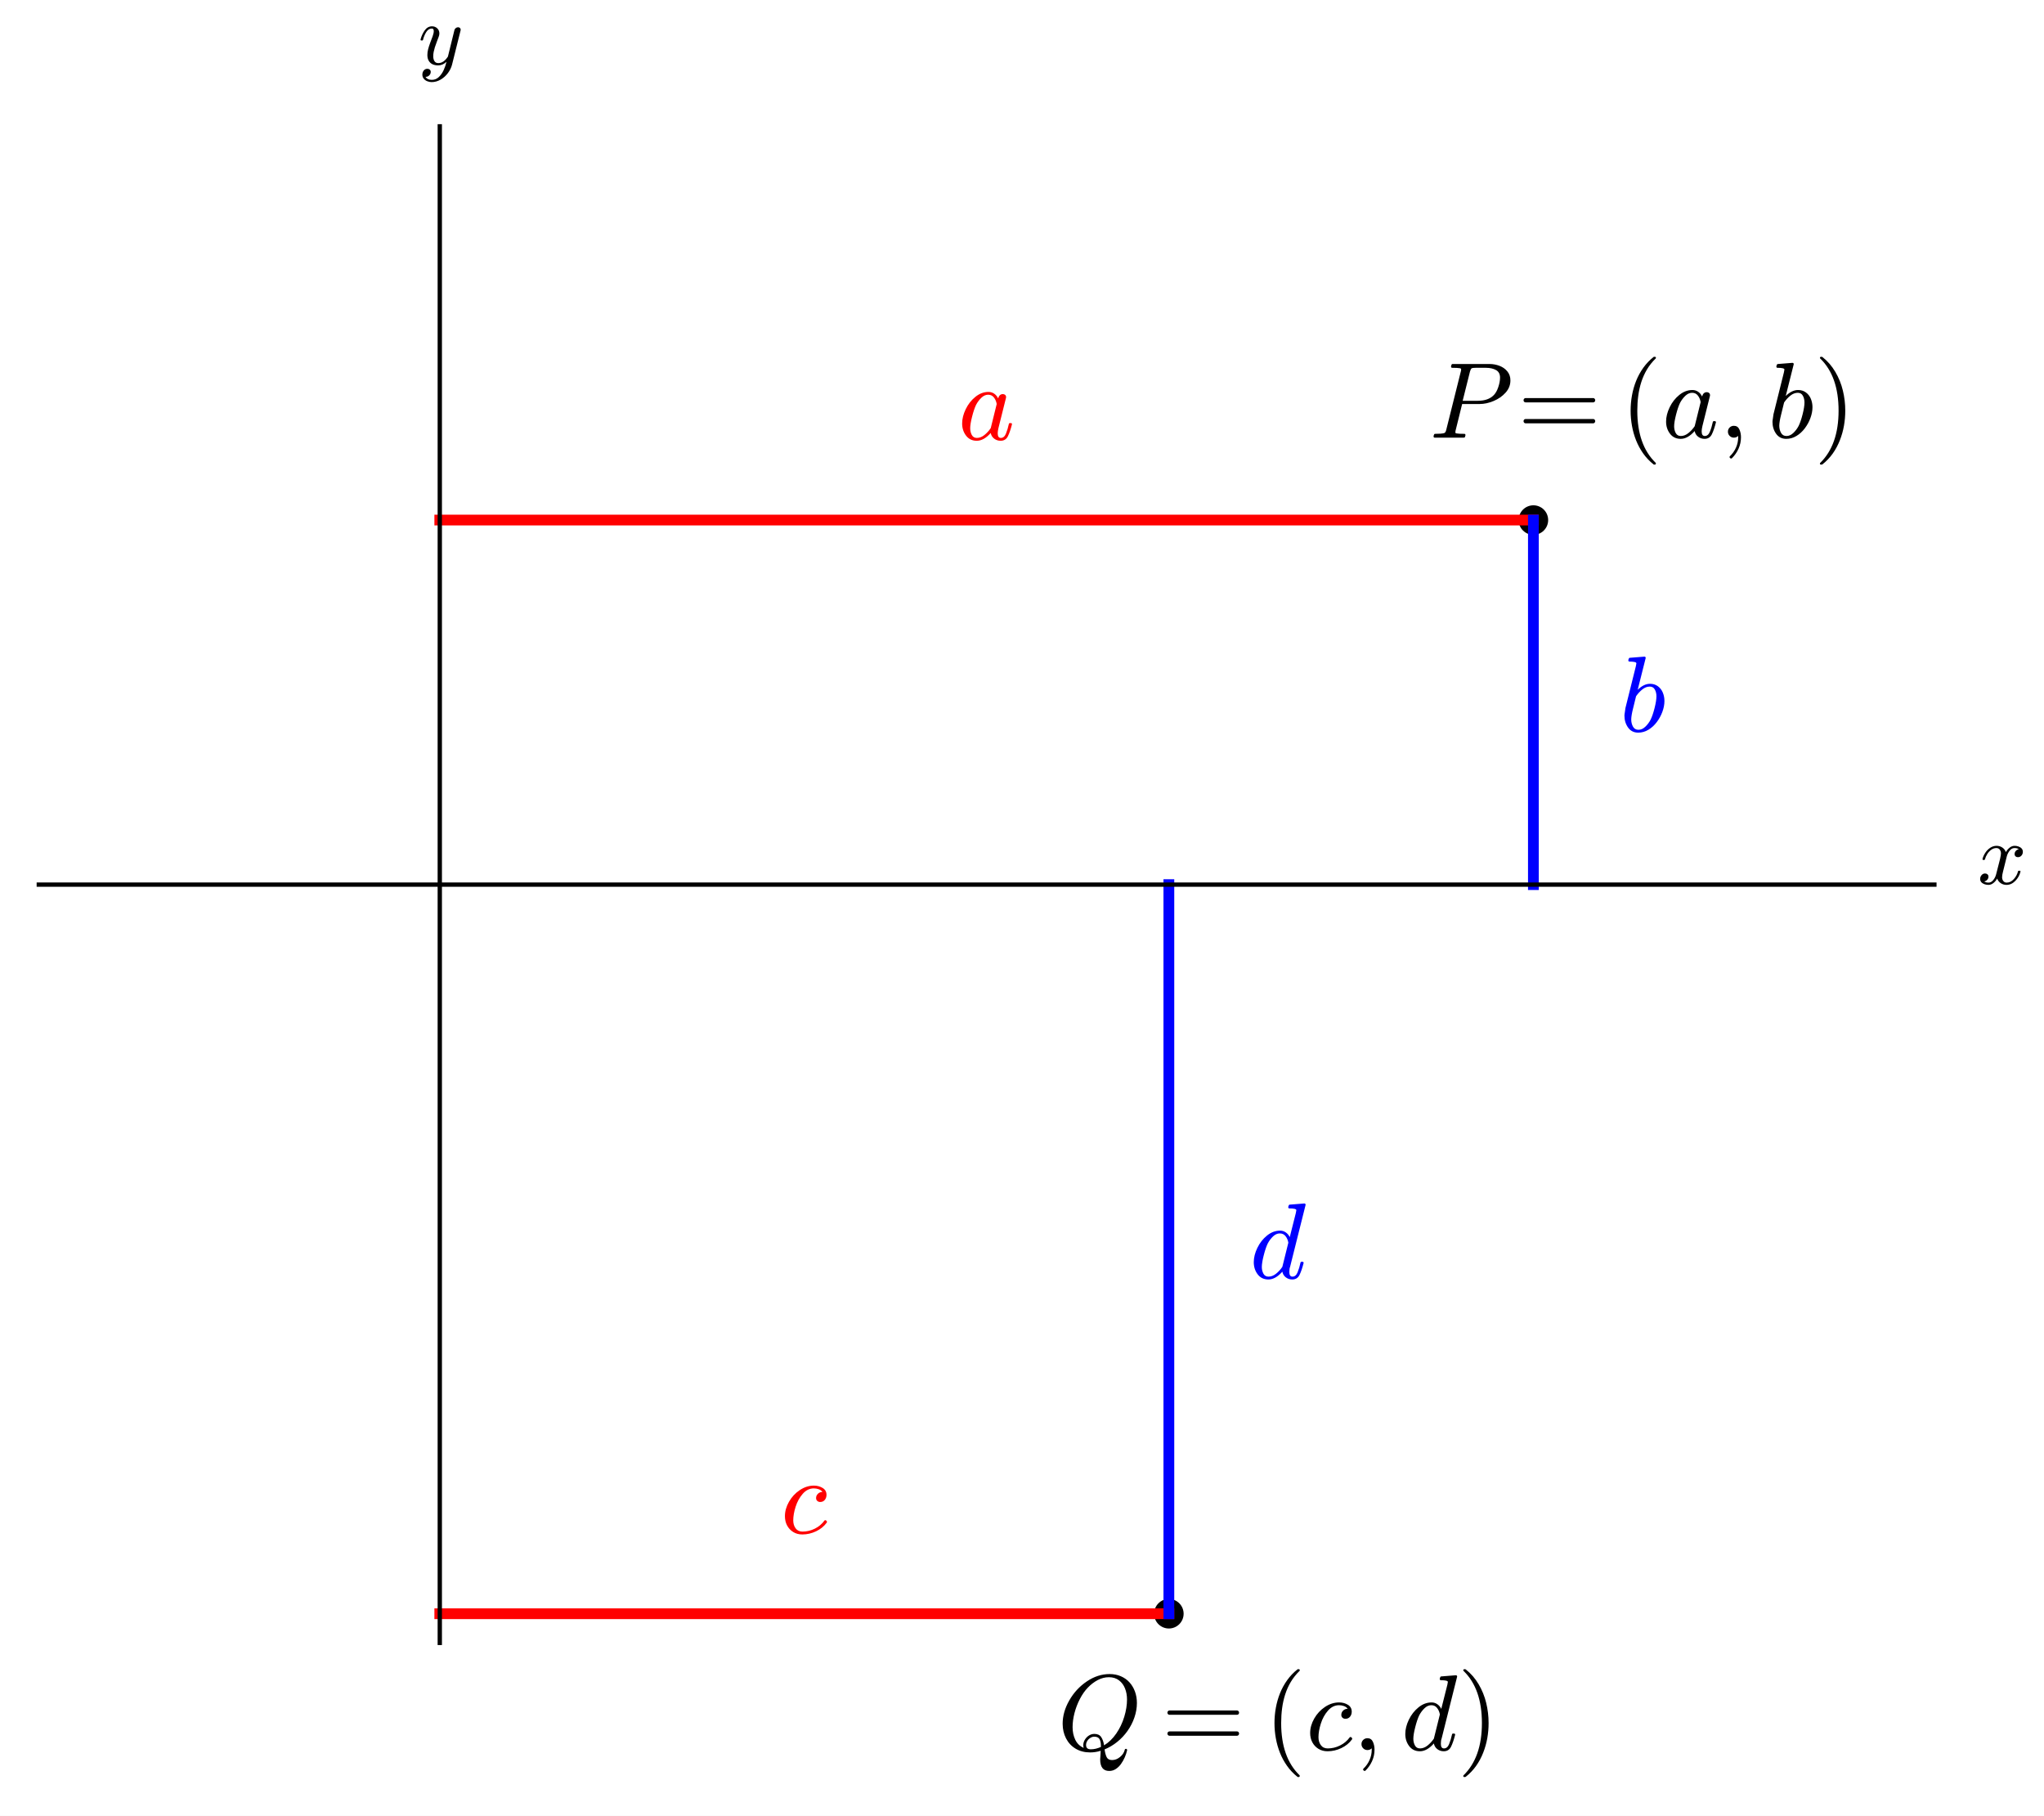
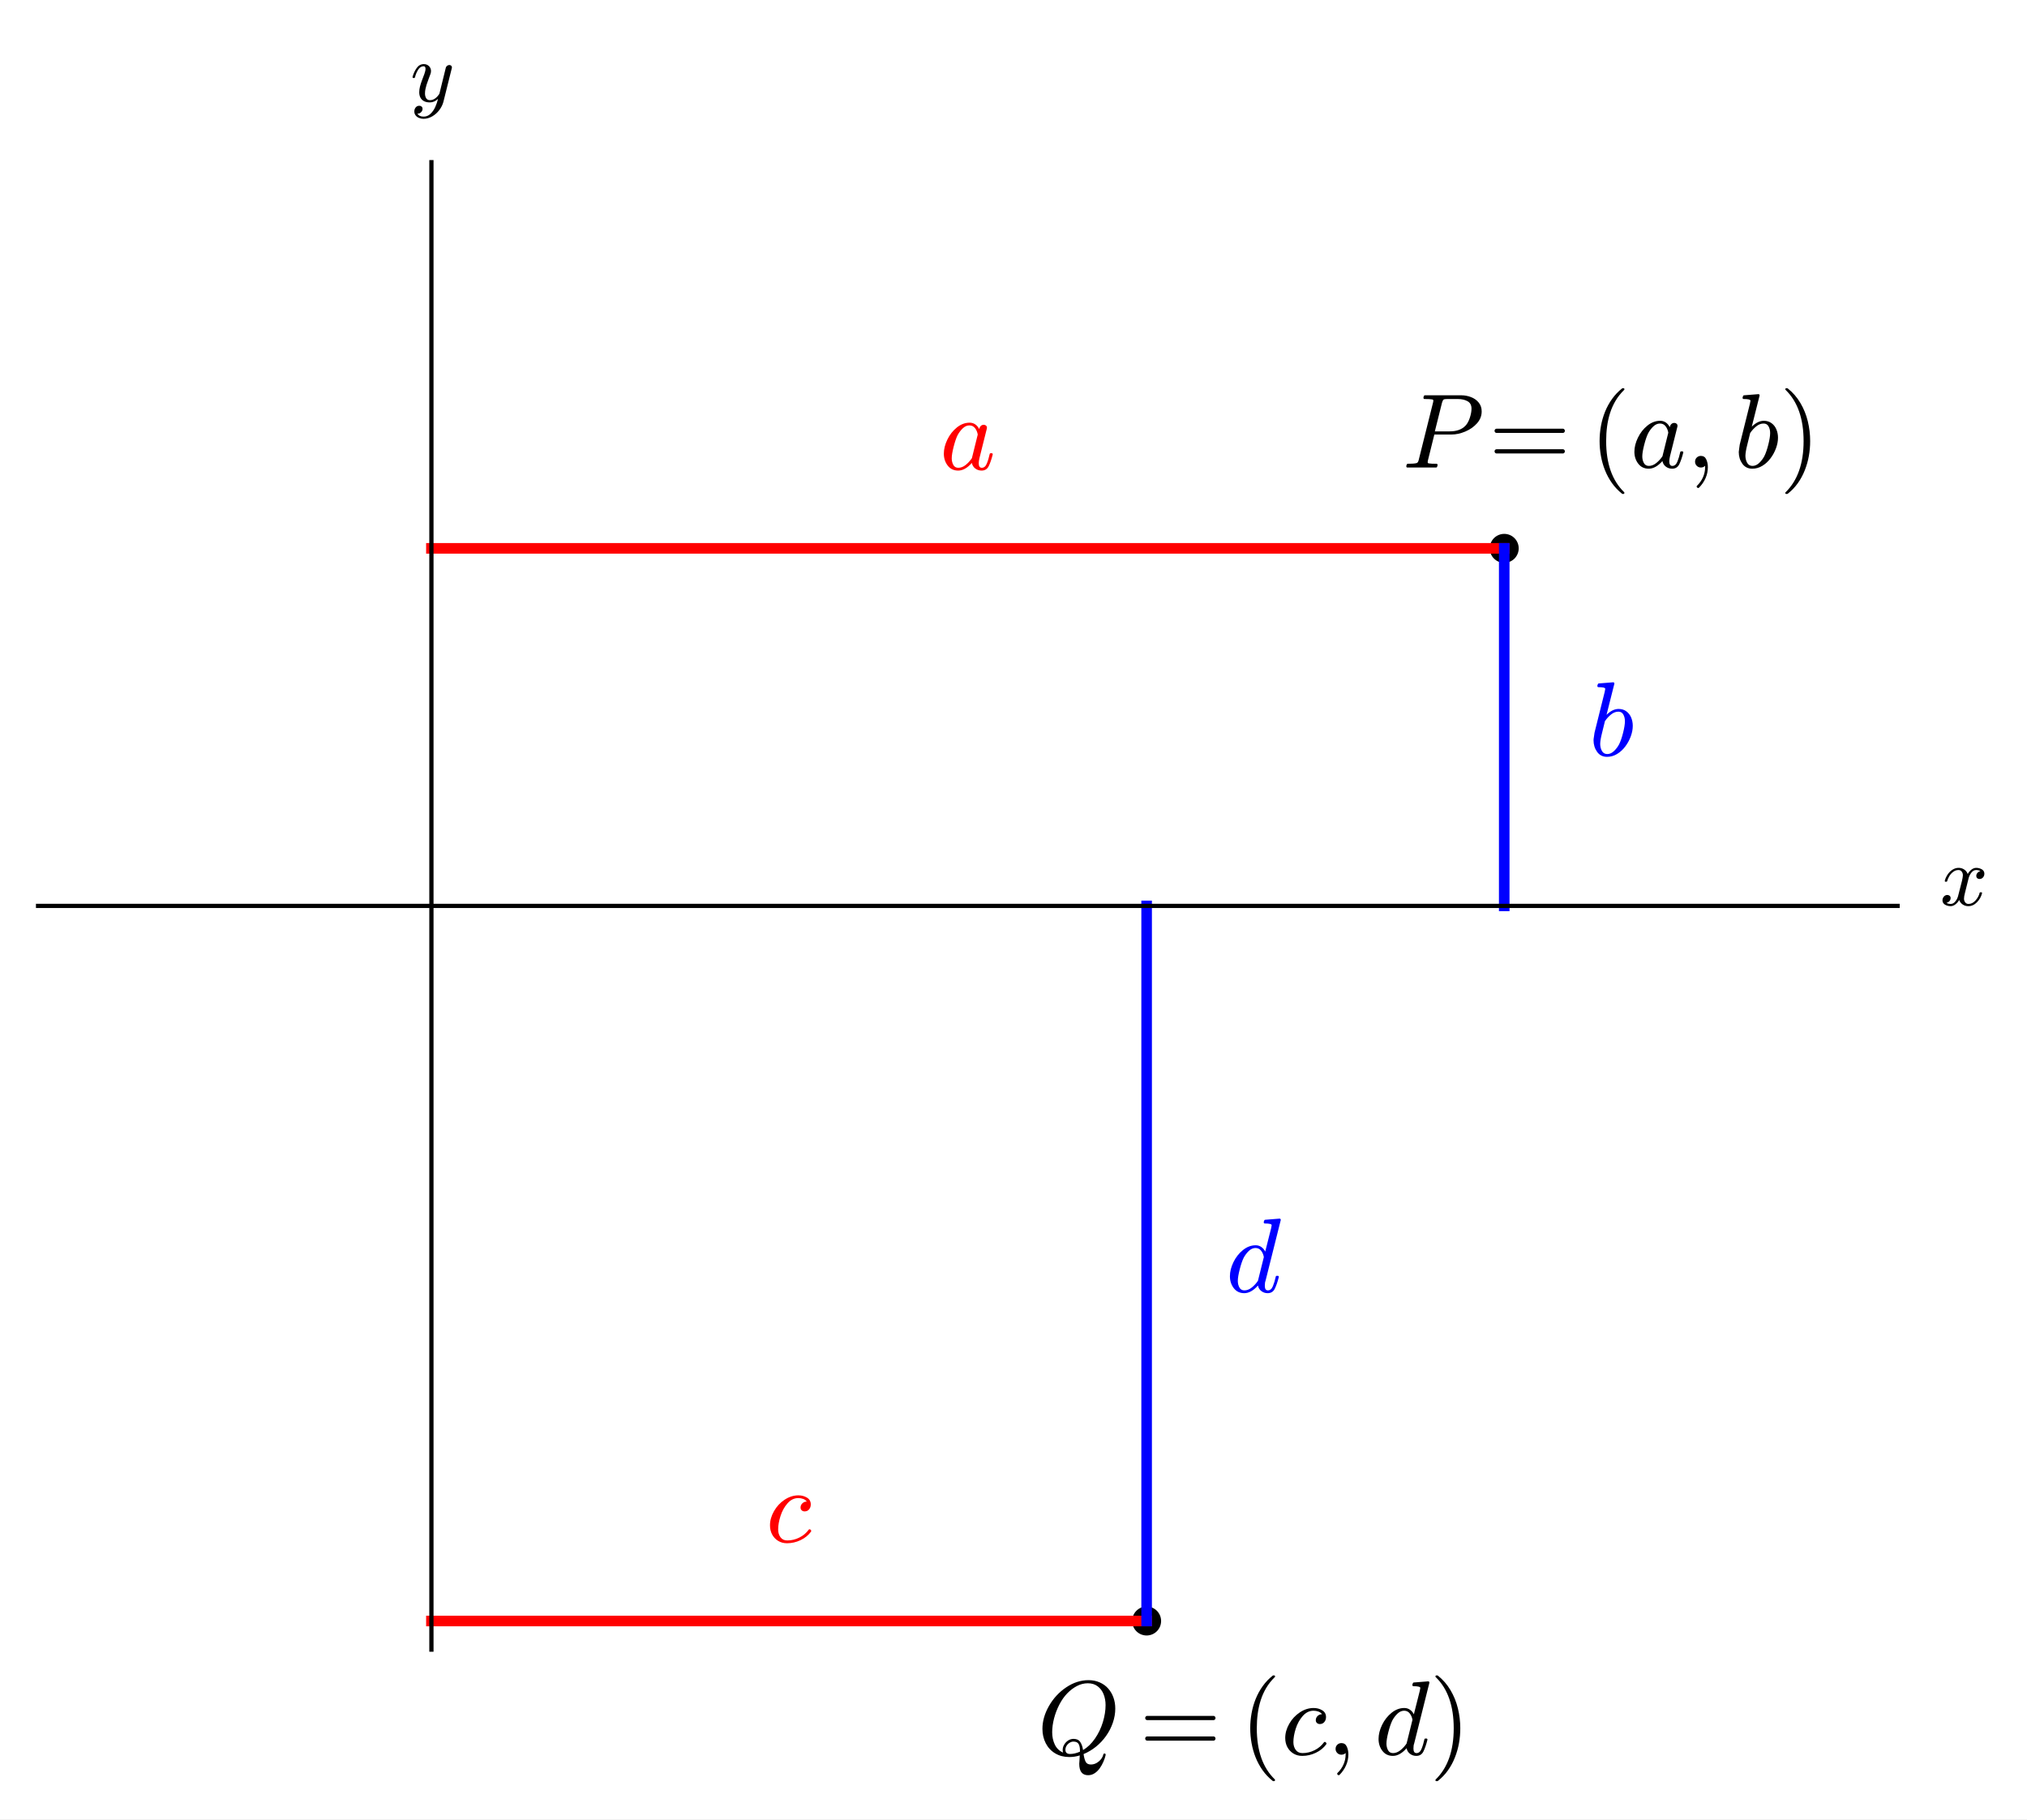
- <svg xmlns="http://www.w3.org/2000/svg" xmlns:xlink="http://www.w3.org/1999/xlink" width="379.298pt" height="336.931pt" viewBox="0 0 379.298 336.931" version="1.1">
+ <svg xmlns="http://www.w3.org/2000/svg" xmlns:xlink="http://www.w3.org/1999/xlink" width="383.438pt" height="344.174pt" viewBox="0 0 383.438 344.174" version="1.1">
  <defs>
    <style type="text/css">*{stroke-linejoin: round; stroke-linecap: butt}</style>
  </defs>
  <g id="figure_1">
    <g id="patch_1">
-       <path d="M 0 336.931  L 379.298 336.931  L 379.298 0  L 0 0  z " style="fill: #ffffff" />
+       <path d="M 0 344.174  L 383.438 344.174  L 383.438 0  L 0 0  z " style="fill: #ffffff" />
    </g>
    <g id="axes_1">
      <g id="patch_2">
-         <path d="M 7.2 304.849  L 358.958 304.849  L 358.958 23.442  L 7.2 23.442  z " style="fill: #ffffff" />
+         <path d="M 7.2 312.092  L 358.958 312.092  L 358.958 30.685  L 7.2 30.685  z " style="fill: #ffffff" />
      </g>
      <g id="PathCollection_1">
-         <path d="M 284.548 99.239  C 285.274 99.239 285.971 98.95 286.485 98.437  C 286.998 97.923 287.287 97.226 287.287 96.5  C 287.287 95.774 286.998 95.077 286.485 94.564  C 285.971 94.05 285.274 93.761 284.548 93.761  C 283.822 93.761 283.125 94.05 282.612 94.564  C 282.098 95.077 281.809 95.774 281.809 96.5  C 281.809 97.226 282.098 97.923 282.612 98.437  C 283.125 98.95 283.822 99.239 284.548 99.239  z " clip-path="url(#p5ffb4bb262)" />
+         <path d="M 284.548 106.481  C 285.274 106.481 285.971 106.193 286.485 105.679  C 286.998 105.165 287.287 104.469 287.287 103.743  C 287.287 103.016 286.998 102.32 286.485 101.806  C 285.971 101.292 285.274 101.004 284.548 101.004  C 283.822 101.004 283.125 101.292 282.612 101.806  C 282.098 102.32 281.809 103.016 281.809 103.743  C 281.809 104.469 282.098 105.165 282.612 105.679  C 283.125 106.193 283.822 106.481 284.548 106.481  z " clip-path="url(#p350e29d565)" />
      </g>
      <g id="PathCollection_2">
-         <path d="M 216.902 302.176  C 217.628 302.176 218.325 301.888 218.839 301.374  C 219.352 300.861 219.641 300.164 219.641 299.438  C 219.641 298.711 219.352 298.015 218.839 297.501  C 218.325 296.988 217.628 296.699 216.902 296.699  C 216.176 296.699 215.479 296.988 214.966 297.501  C 214.452 298.015 214.164 298.711 214.164 299.438  C 214.164 300.164 214.452 300.861 214.966 301.374  C 215.479 301.888 216.176 302.176 216.902 302.176  z " clip-path="url(#p5ffb4bb262)" />
+         <path d="M 216.902 309.419  C 217.628 309.419 218.325 309.13 218.839 308.617  C 219.352 308.103 219.641 307.406 219.641 306.68  C 219.641 305.954 219.352 305.257 218.839 304.744  C 218.325 304.23 217.628 303.941 216.902 303.941  C 216.176 303.941 215.479 304.23 214.966 304.744  C 214.452 305.257 214.164 305.954 214.164 306.68  C 214.164 307.406 214.452 308.103 214.966 308.617  C 215.479 309.13 216.176 309.419 216.902 309.419  z " clip-path="url(#p350e29d565)" />
      </g>
      <g id="matplotlib.axis_1">
        <g id="text_1">
-           <g transform="translate(366.9585 164.1459) scale(0.16 -0.16)">
+           <g transform="translate(366.9585 171.3884)scale(0.16 -0.16)">
            <defs>
              <path id="Cmmi10-78" d="M 500 184  Q 613 97 819 97  Q 1019 97 1172 289  Q 1325 481 1381 709  L 1672 1844  Q 1741 2153 1741 2266  Q 1741 2425 1652 2544  Q 1563 2663 1403 2663  Q 1200 2663 1022 2536  Q 844 2409 722 2214  Q 600 2019 550 1819  Q 538 1778 500 1778  L 422 1778  Q 372 1778 372 1838  L 372 1856  Q 434 2094 584 2320  Q 734 2547 951 2687  Q 1169 2828 1416 2828  Q 1650 2828 1839 2703  Q 2028 2578 2106 2363  Q 2216 2559 2386 2693  Q 2556 2828 2759 2828  Q 2897 2828 3040 2779  Q 3184 2731 3275 2631  Q 3366 2531 3366 2381  Q 3366 2219 3261 2101  Q 3156 1984 2994 1984  Q 2891 1984 2822 2050  Q 2753 2116 2753 2216  Q 2753 2350 2845 2451  Q 2938 2553 3066 2572  Q 2950 2663 2747 2663  Q 2541 2663 2389 2472  Q 2238 2281 2175 2047  L 1894 916  Q 1825 659 1825 494  Q 1825 331 1917 214  Q 2009 97 2163 97  Q 2463 97 2698 361  Q 2934 625 3009 941  Q 3022 978 3059 978  L 3138 978  Q 3163 978 3178 961  Q 3194 944 3194 922  Q 3194 916 3188 903  Q 3097 522 2806 225  Q 2516 -72 2150 -72  Q 1916 -72 1727 54  Q 1538 181 1459 397  Q 1359 209 1182 68  Q 1006 -72 806 -72  Q 669 -72 523 -23  Q 378 25 287 125  Q 197 225 197 378  Q 197 528 301 651  Q 406 775 563 775  Q 669 775 741 711  Q 813 647 813 544  Q 813 409 723 309  Q 634 209 500 184  z " transform="scale(0.015625)" />
            </defs>
            <use xlink:href="#Cmmi10-78" transform="translate(0 0.8125)" />
          </g>
        </g>
      </g>
      <g id="matplotlib.axis_2">
        <g id="text_2">
-           <g transform="translate(77.61044 12.0825) scale(0.16 -0.16)">
+           <g transform="translate(77.61044 19.325)scale(0.16 -0.16)">
            <defs>
              <path id="Cmmi10-79" d="M 538 -916  Q 672 -1147 1006 -1147  Q 1309 -1147 1531 -934  Q 1753 -722 1889 -420  Q 2025 -119 2100 197  Q 1816 -72 1484 -72  Q 1231 -72 1053 15  Q 875 103 776 276  Q 678 450 678 697  Q 678 906 734 1126  Q 791 1347 892 1617  Q 994 1888 1069 2088  Q 1153 2322 1153 2472  Q 1153 2663 1013 2663  Q 759 2663 595 2402  Q 431 2141 353 1819  Q 341 1778 300 1778  L 225 1778  Q 172 1778 172 1838  L 172 1856  Q 275 2238 487 2533  Q 700 2828 1025 2828  Q 1253 2828 1411 2678  Q 1569 2528 1569 2297  Q 1569 2178 1516 2047  Q 1488 1969 1388 1706  Q 1288 1444 1234 1272  Q 1181 1100 1147 934  Q 1113 769 1113 603  Q 1113 391 1203 244  Q 1294 97 1491 97  Q 1888 97 2203 581  L 2688 2553  Q 2709 2638 2787 2698  Q 2866 2759 2956 2759  Q 3034 2759 3092 2709  Q 3150 2659 3150 2578  Q 3150 2541 3144 2528  L 2509 -19  Q 2425 -347 2200 -647  Q 1975 -947 1658 -1130  Q 1341 -1313 997 -1313  Q 831 -1313 668 -1248  Q 506 -1184 406 -1056  Q 306 -928 306 -756  Q 306 -581 409 -453  Q 513 -325 684 -325  Q 788 -325 858 -389  Q 928 -453 928 -556  Q 928 -703 818 -812  Q 709 -922 563 -922  Q 556 -919 550 -917  Q 544 -916 538 -916  z " transform="scale(0.015625)" />
            </defs>
            <use xlink:href="#Cmmi10-79" transform="translate(0 0.8125)" />
          </g>
        </g>
      </g>
      <g id="line2d_1">
-         <path d="M 81.61 96.5  L 284.548 96.5  " clip-path="url(#p5ffb4bb262)" style="fill: none; stroke: #ff0000; stroke-width: 2; stroke-linecap: square" />
+         <path d="M 81.61 103.743  L 284.548 103.743  " clip-path="url(#p350e29d565)" style="fill: none; stroke: #ff0000; stroke-width: 2; stroke-linecap: square" />
      </g>
      <g id="line2d_2">
-         <path d="M 284.548 164.146  L 284.548 96.5  " clip-path="url(#p5ffb4bb262)" style="fill: none; stroke: #0000ff; stroke-width: 2; stroke-linecap: square" />
+         <path d="M 284.548 171.388  L 284.548 103.743  " clip-path="url(#p350e29d565)" style="fill: none; stroke: #0000ff; stroke-width: 2; stroke-linecap: square" />
      </g>
      <g id="line2d_3">
-         <path d="M 81.61 299.438  L 216.902 299.438  " clip-path="url(#p5ffb4bb262)" style="fill: none; stroke: #ff0000; stroke-width: 2; stroke-linecap: square" />
+         <path d="M 81.61 306.68  L 216.902 306.68  " clip-path="url(#p350e29d565)" style="fill: none; stroke: #ff0000; stroke-width: 2; stroke-linecap: square" />
      </g>
      <g id="line2d_4">
-         <path d="M 216.902 164.146  L 216.902 299.438  " clip-path="url(#p5ffb4bb262)" style="fill: none; stroke: #0000ff; stroke-width: 2; stroke-linecap: square" />
+         <path d="M 216.902 171.388  L 216.902 306.68  " clip-path="url(#p350e29d565)" style="fill: none; stroke: #0000ff; stroke-width: 2; stroke-linecap: square" />
      </g>
      <g id="patch_3">
-         <path d="M 81.61 304.849  L 81.61 23.442  " style="fill: none; stroke: #000000; stroke-width: 0.8; stroke-linejoin: miter; stroke-linecap: square" />
+         <path d="M 81.61 312.092  L 81.61 30.685  " style="fill: none; stroke: #000000; stroke-width: 0.8; stroke-linejoin: miter; stroke-linecap: square" />
      </g>
      <g id="patch_4">
-         <path d="M 7.2 164.146  L 358.958 164.146  " style="fill: none; stroke: #000000; stroke-width: 0.8; stroke-linejoin: miter; stroke-linecap: square" />
+         <path d="M 7.2 171.388  L 358.958 171.388  " style="fill: none; stroke: #000000; stroke-width: 0.8; stroke-linejoin: miter; stroke-linecap: square" />
      </g>
      <g id="text_3">
-         <g style="fill: #ff0000" transform="translate(177.7792 81.72502) scale(0.2 -0.2)">
+         <g style="fill: #ff0000" transform="translate(177.7792 88.96752)scale(0.2 -0.2)">
          <defs>
            <path id="Cmmi10-61" d="M 1113 -72  Q 709 -72 476 233  Q 244 538 244 953  Q 244 1363 456 1803  Q 669 2244 1030 2536  Q 1391 2828 1806 2828  Q 1997 2828 2147 2725  Q 2297 2622 2381 2444  Q 2453 2700 2663 2700  Q 2744 2700 2798 2651  Q 2853 2603 2853 2522  Q 2853 2503 2851 2493  Q 2850 2484 2847 2472  L 2400 684  Q 2356 494 2356 372  Q 2356 97 2541 97  Q 2741 97 2845 351  Q 2950 606 3022 941  Q 3034 978 3072 978  L 3150 978  Q 3175 978 3190 956  Q 3206 934 3206 916  Q 3094 469 2961 198  Q 2828 -72 2528 -72  Q 2313 -72 2147 54  Q 1981 181 1941 391  Q 1528 -72 1113 -72  z M 1119 97  Q 1350 97 1567 270  Q 1784 444 1941 678  Q 1947 684 1947 697  L 2291 2088  L 2297 2106  Q 2259 2334 2132 2498  Q 2006 2663 1791 2663  Q 1575 2663 1389 2486  Q 1203 2309 1075 2069  Q 950 1813 836 1366  Q 722 919 722 672  Q 722 450 817 273  Q 913 97 1119 97  z " transform="scale(0.015625)" />
          </defs>
          <use xlink:href="#Cmmi10-61" transform="translate(0 0.8125)" />
        </g>
      </g>
      <g id="text_4">
-         <g style="fill: #0000ff" transform="translate(300.5418 135.8417) scale(0.2 -0.2)">
+         <g style="fill: #0000ff" transform="translate(300.5418 143.0842)scale(0.2 -0.2)">
          <defs>
            <path id="Cmmi10-62" d="M 1106 -72  Q 719 -72 503 231  Q 288 534 288 941  Q 288 1000 317 1173  Q 347 1347 347 1388  L 966 3872  Q 991 3981 997 4044  Q 997 4147 581 4147  Q 519 4147 519 4231  Q 522 4247 533 4287  Q 544 4328 561 4350  Q 578 4372 609 4372  L 1472 4441  Q 1550 4441 1550 4359  L 1075 2472  Q 1438 2828 1806 2828  Q 2078 2828 2273 2684  Q 2469 2541 2566 2306  Q 2663 2072 2663 1806  Q 2663 1497 2542 1167  Q 2422 838 2209 555  Q 1997 272 1712 100  Q 1428 -72 1106 -72  z M 1119 97  Q 1338 97 1528 280  Q 1719 463 1838 691  Q 1966 947 2077 1386  Q 2188 1825 2188 2088  Q 2188 2316 2092 2489  Q 1997 2663 1791 2663  Q 1559 2663 1348 2492  Q 1138 2322 978 2088  L 800 1363  Q 697 959 691 716  Q 691 475 795 286  Q 900 97 1119 97  z " transform="scale(0.015625)" />
          </defs>
          <use xlink:href="#Cmmi10-62" transform="translate(0 0.609375)" />
        </g>
      </g>
      <g id="text_5">
-         <g transform="translate(265.2418 81.20627) scale(0.2 -0.2)">
+         <g transform="translate(265.2418 88.44877)scale(0.2 -0.2)">
          <defs>
            <path id="Cmmi10-50" d="M 313 0  Q 250 0 250 84  Q 253 100 262 139  Q 272 178 289 201  Q 306 225 331 225  Q 722 225 878 269  Q 959 297 997 441  L 1875 3956  Q 1888 4019 1888 4044  Q 1888 4113 1813 4122  Q 1691 4147 1350 4147  Q 1288 4147 1288 4231  Q 1291 4247 1300 4286  Q 1309 4325 1326 4348  Q 1344 4372 1369 4372  L 3578 4372  Q 3881 4372 4165 4264  Q 4450 4156 4631 3934  Q 4813 3713 4813 3397  Q 4813 2991 4527 2672  Q 4241 2353 3814 2175  Q 3388 1997 2988 1997  L 1947 1997  L 1556 416  Q 1544 353 1544 325  Q 1544 300 1551 283  Q 1559 266 1573 261  Q 1588 256 1619 250  Q 1741 225 2081 225  Q 2144 225 2144 141  Q 2122 50 2109 25  Q 2097 0 2034 0  L 313 0  z M 1978 2188  L 2875 2188  Q 3497 2188 3822 2522  Q 3988 2688 4092 3000  Q 4197 3313 4197 3566  Q 4197 3881 3956 4014  Q 3716 4147 3359 4147  L 2747 4147  Q 2572 4147 2515 4117  Q 2459 4088 2413 3928  L 1978 2188  z " transform="scale(0.015625)" />
            <path id="Cmr10-3d" d="M 481 850  Q 428 850 393 890  Q 359 931 359 978  Q 359 1031 393 1068  Q 428 1106 481 1106  L 4500 1106  Q 4547 1106 4581 1068  Q 4616 1031 4616 978  Q 4616 931 4581 890  Q 4547 850 4500 850  L 481 850  z M 481 2094  Q 428 2094 393 2131  Q 359 2169 359 2222  Q 359 2269 393 2309  Q 428 2350 481 2350  L 4500 2350  Q 4547 2350 4581 2309  Q 4616 2269 4616 2222  Q 4616 2169 4581 2131  Q 4547 2094 4500 2094  L 481 2094  z " transform="scale(0.015625)" />
            <path id="Cmr10-28" d="M 1984 -1588  Q 1628 -1306 1370 -942  Q 1113 -578 948 -165  Q 784 247 703 697  Q 622 1147 622 1600  Q 622 2059 703 2509  Q 784 2959 951 3375  Q 1119 3791 1378 4153  Q 1638 4516 1984 4788  Q 1984 4800 2016 4800  L 2075 4800  Q 2094 4800 2109 4783  Q 2125 4766 2125 4744  Q 2125 4716 2113 4703  Q 1800 4397 1592 4047  Q 1384 3697 1257 3301  Q 1131 2906 1075 2482  Q 1019 2059 1019 1600  Q 1019 -434 2106 -1491  Q 2125 -1509 2125 -1544  Q 2125 -1559 2108 -1579  Q 2091 -1600 2075 -1600  L 2016 -1600  Q 1984 -1600 1984 -1588  z " transform="scale(0.015625)" />
            <path id="Cmmi10-3b" d="M 634 -1153  Q 634 -1125 659 -1100  Q 891 -878 1019 -587  Q 1147 -297 1147 25  L 1147 103  Q 1044 0 891 0  Q 744 0 641 103  Q 538 206 538 353  Q 538 503 641 603  Q 744 703 891 703  Q 1119 703 1216 492  Q 1313 281 1313 25  Q 1313 -331 1170 -651  Q 1028 -972 769 -1228  Q 744 -1241 728 -1241  Q 697 -1241 665 -1212  Q 634 -1184 634 -1153  z " transform="scale(0.015625)" />
            <path id="Cmr10-29" d="M 416 -1600  Q 359 -1600 359 -1544  Q 359 -1516 372 -1503  Q 1466 -434 1466 1600  Q 1466 3634 384 4691  Q 359 4706 359 4744  Q 359 4766 376 4783  Q 394 4800 416 4800  L 475 4800  Q 494 4800 506 4788  Q 966 4425 1272 3906  Q 1578 3388 1720 2800  Q 1863 2213 1863 1600  Q 1863 1147 1786 708  Q 1709 269 1542 -157  Q 1375 -584 1119 -945  Q 863 -1306 506 -1588  Q 494 -1600 475 -1600  L 416 -1600  z " transform="scale(0.015625)" />
          </defs>
          <use xlink:href="#Cmmi10-50" />
          <use xlink:href="#Cmr10-3d" transform="translate(81.76758 0)" />
          <use xlink:href="#Cmr10-28" transform="translate(177.0117 0)" />
          <use xlink:href="#Cmmi10-61" transform="translate(215.8301 0)" />
          <use xlink:href="#Cmmi10-3b" transform="translate(268.6133 0)" />
          <use xlink:href="#Cmmi10-62" transform="translate(313.8574 0)" />
          <use xlink:href="#Cmr10-29" transform="translate(356.7773 0)" />
        </g>
      </g>
      <g id="text_6">
-         <g transform="translate(196.1959 324.7314) scale(0.2 -0.2)">
+         <g transform="translate(196.1959 331.9739)scale(0.2 -0.2)">
          <defs>
            <path id="Cmmi10-51" d="M 1947 -141  Q 1466 -141 1094 79  Q 722 300 520 692  Q 319 1084 319 1563  Q 319 2259 714 2950  Q 1109 3641 1756 4077  Q 2403 4513 3109 4513  Q 3475 4513 3778 4381  Q 4081 4250 4290 4017  Q 4500 3784 4614 3471  Q 4728 3159 4728 2791  Q 4728 2366 4581 1936  Q 4434 1506 4171 1136  Q 3909 766 3559 484  Q 3209 203 2809 38  Q 2850 -256 2934 -425  Q 3019 -594 3256 -594  Q 3506 -594 3726 -412  Q 3947 -231 4006 13  Q 4019 72 4078 72  Q 4147 72 4147 -13  Q 4100 -219 4008 -430  Q 3916 -641 3786 -823  Q 3656 -1006 3478 -1123  Q 3300 -1241 3084 -1241  Q 2547 -1241 2547 -550  Q 2547 -509 2562 -332  Q 2578 -156 2578 -44  Q 2269 -141 1947 -141  z M 1709 300  Q 1709 44 1991 44  Q 2275 44 2591 184  L 2591 244  Q 2591 503 2509 648  Q 2428 794 2194 794  Q 2078 794 1964 723  Q 1850 653 1779 539  Q 1709 425 1709 300  z M 1544 288  Q 1544 456 1637 612  Q 1731 769 1881 864  Q 2031 959 2203 959  Q 2481 959 2607 771  Q 2734 584 2778 281  Q 3188 525 3500 978  Q 3813 1431 3977 1973  Q 4141 2516 4141 3003  Q 4141 3356 4023 3656  Q 3906 3956 3664 4140  Q 3422 4325 3066 4325  Q 2722 4325 2403 4156  Q 2084 3988 1813 3706  Q 1550 3434 1342 3032  Q 1134 2631 1021 2193  Q 909 1756 909 1356  Q 909 947 1068 612  Q 1228 278 1569 128  Q 1544 194 1544 288  z " transform="scale(0.015625)" />
            <path id="Cmmi10-63" d="M 750 763  Q 750 484 892 290  Q 1034 97 1300 97  Q 1681 97 2032 272  Q 2384 447 2606 756  Q 2625 775 2656 775  Q 2688 775 2720 739  Q 2753 703 2753 672  Q 2753 647 2741 634  Q 2506 306 2109 117  Q 1713 -72 1288 -72  Q 981 -72 747 73  Q 513 219 384 462  Q 256 706 256 1013  Q 256 1444 497 1869  Q 738 2294 1138 2561  Q 1538 2828 1978 2828  Q 2266 2828 2495 2689  Q 2725 2550 2725 2278  Q 2725 2103 2623 1979  Q 2522 1856 2350 1856  Q 2247 1856 2176 1920  Q 2106 1984 2106 2088  Q 2106 2238 2215 2344  Q 2325 2450 2472 2450  L 2484 2450  Q 2409 2559 2267 2611  Q 2125 2663 1972 2663  Q 1597 2663 1315 2342  Q 1034 2022 892 1576  Q 750 1131 750 763  z " transform="scale(0.015625)" />
            <path id="Cmmi10-64" d="M 1113 -72  Q 709 -72 476 233  Q 244 538 244 953  Q 244 1363 456 1803  Q 669 2244 1030 2536  Q 1391 2828 1806 2828  Q 1994 2828 2145 2723  Q 2297 2619 2381 2444  L 2741 3872  Q 2766 3981 2772 4044  Q 2772 4147 2356 4147  Q 2291 4147 2291 4231  Q 2294 4247 2305 4287  Q 2316 4328 2333 4350  Q 2350 4372 2381 4372  L 3244 4441  Q 3322 4441 3322 4359  L 2400 678  Q 2356 572 2356 372  Q 2356 97 2541 97  Q 2741 97 2845 351  Q 2950 606 3022 941  Q 3034 978 3072 978  L 3150 978  Q 3175 978 3190 956  Q 3206 934 3206 916  Q 3094 469 2961 198  Q 2828 -72 2528 -72  Q 2313 -72 2147 54  Q 1981 181 1941 391  Q 1528 -72 1113 -72  z M 1119 97  Q 1350 97 1567 270  Q 1784 444 1941 678  Q 1947 684 1947 703  L 2297 2113  Q 2259 2338 2131 2500  Q 2003 2663 1791 2663  Q 1575 2663 1389 2486  Q 1203 2309 1075 2069  Q 950 1813 836 1366  Q 722 919 722 672  Q 722 450 817 273  Q 913 97 1119 97  z " transform="scale(0.015625)" />
          </defs>
          <use xlink:href="#Cmmi10-51" />
          <use xlink:href="#Cmr10-3d" transform="translate(96.5625 0)" />
          <use xlink:href="#Cmr10-28" transform="translate(191.8066 0)" />
          <use xlink:href="#Cmmi10-63" transform="translate(230.625 0)" />
          <use xlink:href="#Cmmi10-3b" transform="translate(273.8379 0)" />
          <use xlink:href="#Cmmi10-64" transform="translate(319.082 0)" />
          <use xlink:href="#Cmr10-29" transform="translate(371.084 0)" />
        </g>
      </g>
      <g id="text_7">
-         <g style="fill: #ff0000" transform="translate(144.8563 284.6626) scale(0.2 -0.2)">
+         <g style="fill: #ff0000" transform="translate(144.8563 291.9051)scale(0.2 -0.2)">
          <use xlink:href="#Cmmi10-63" transform="translate(0 0.8125)" />
        </g>
      </g>
      <g id="text_8">
-         <g style="fill: #0000ff" transform="translate(231.8959 237.3105) scale(0.2 -0.2)">
+         <g style="fill: #0000ff" transform="translate(231.8959 244.553)scale(0.2 -0.2)">
          <use xlink:href="#Cmmi10-64" transform="translate(0 0.609375)" />
        </g>
      </g>
    </g>
  </g>
  <defs>
-     <clipPath id="p5ffb4bb262">
-       <rect x="7.2" y="23.442" width="351.758" height="281.407" />
+     <clipPath id="p350e29d565">
+       <rect x="7.2" y="30.685" width="351.758" height="281.407" />
    </clipPath>
  </defs>
</svg>
